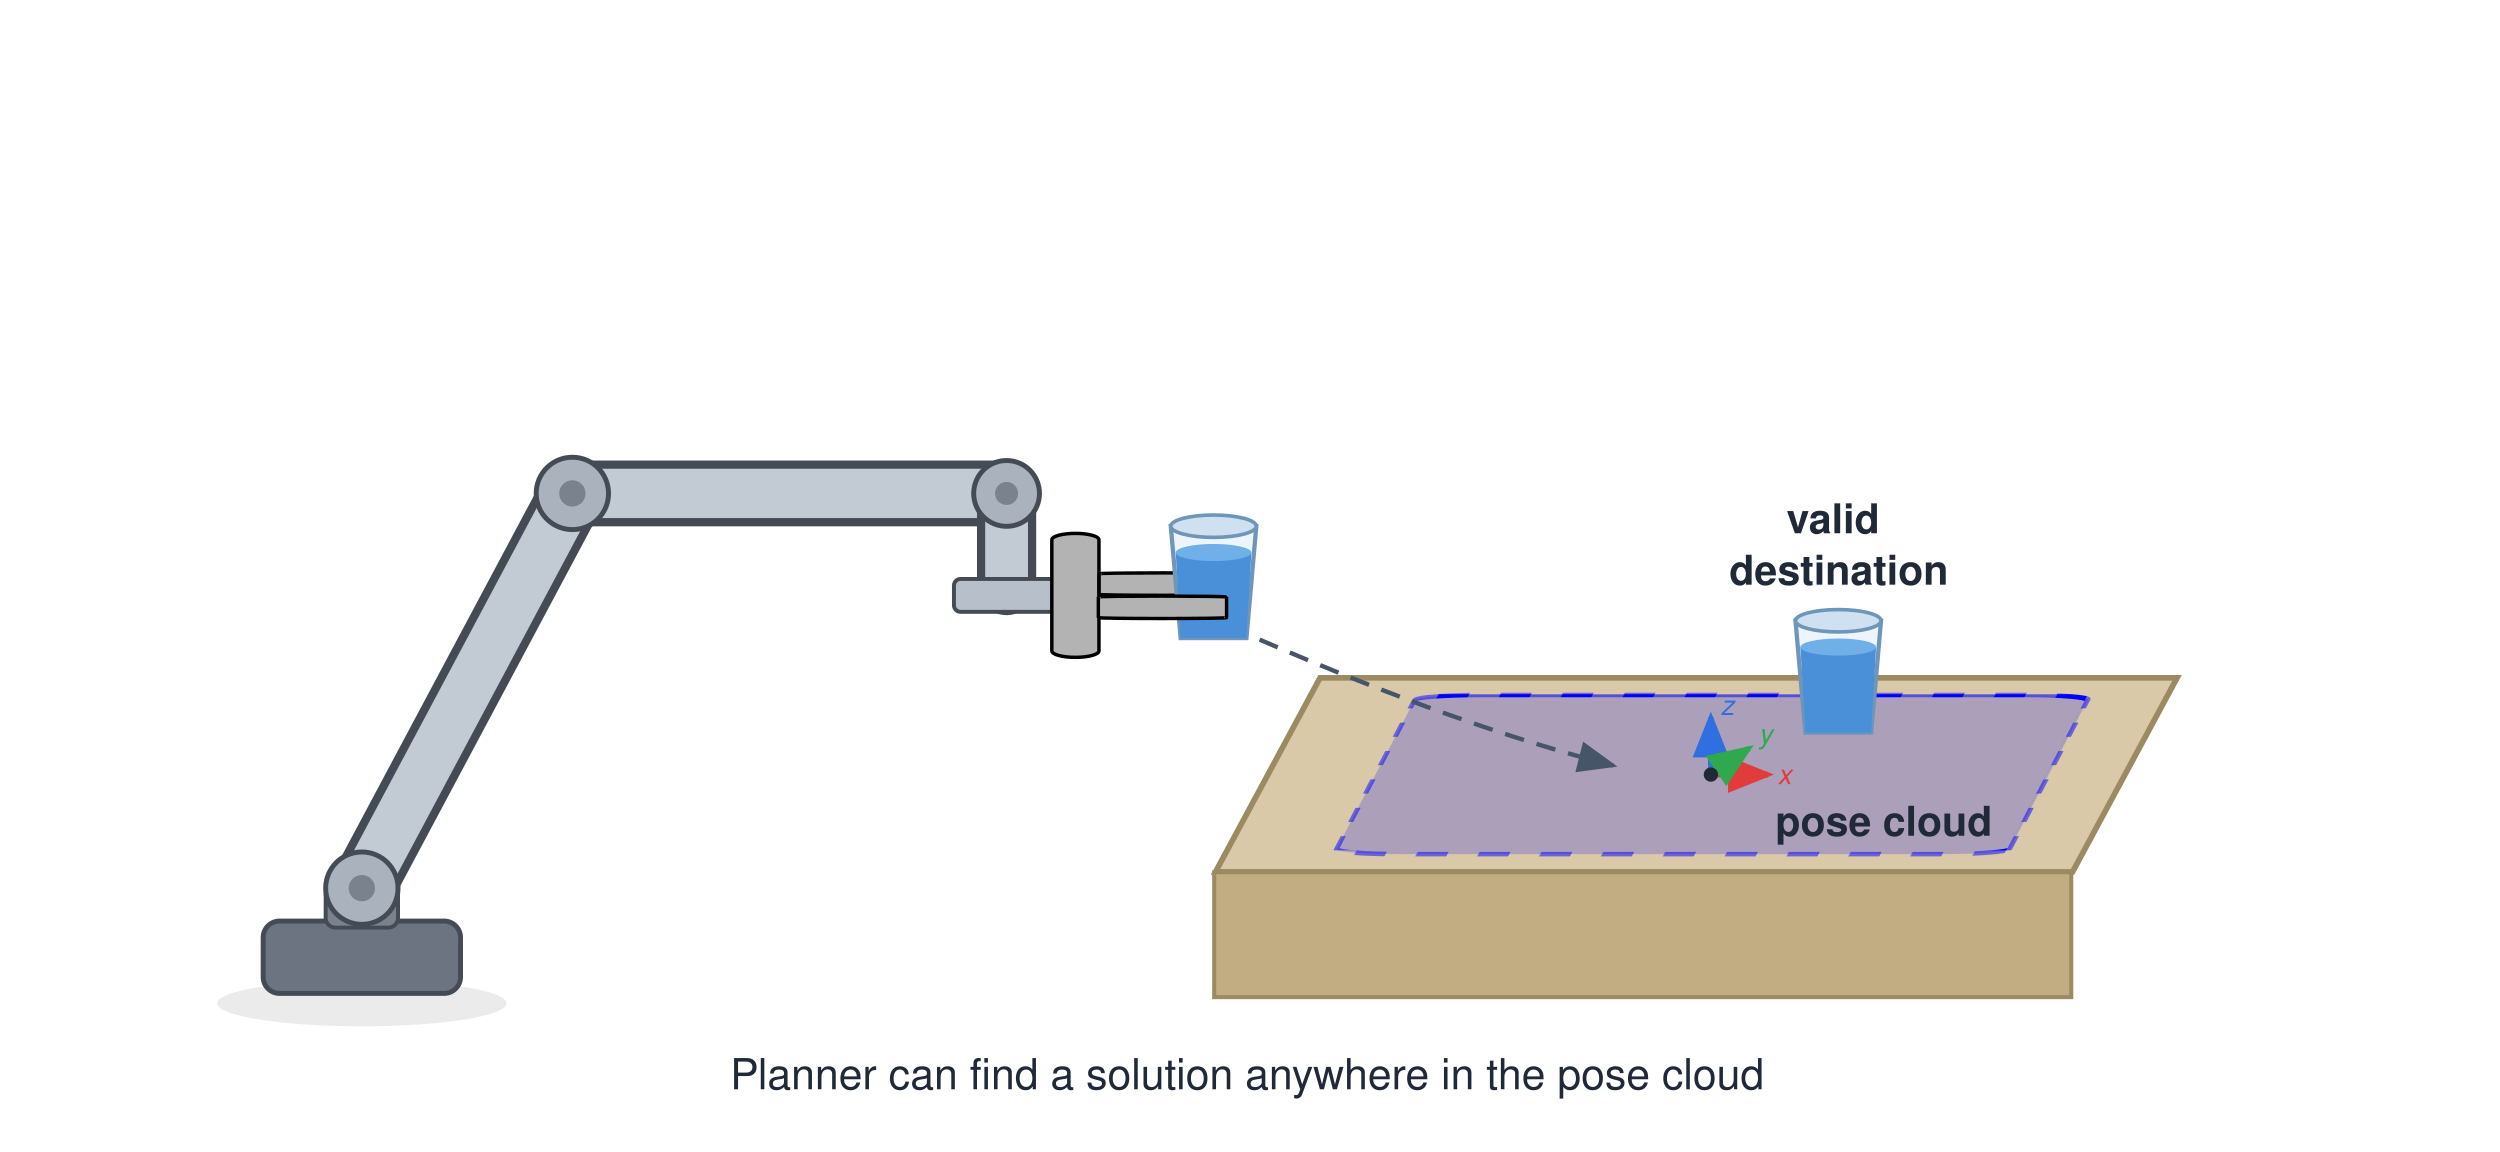
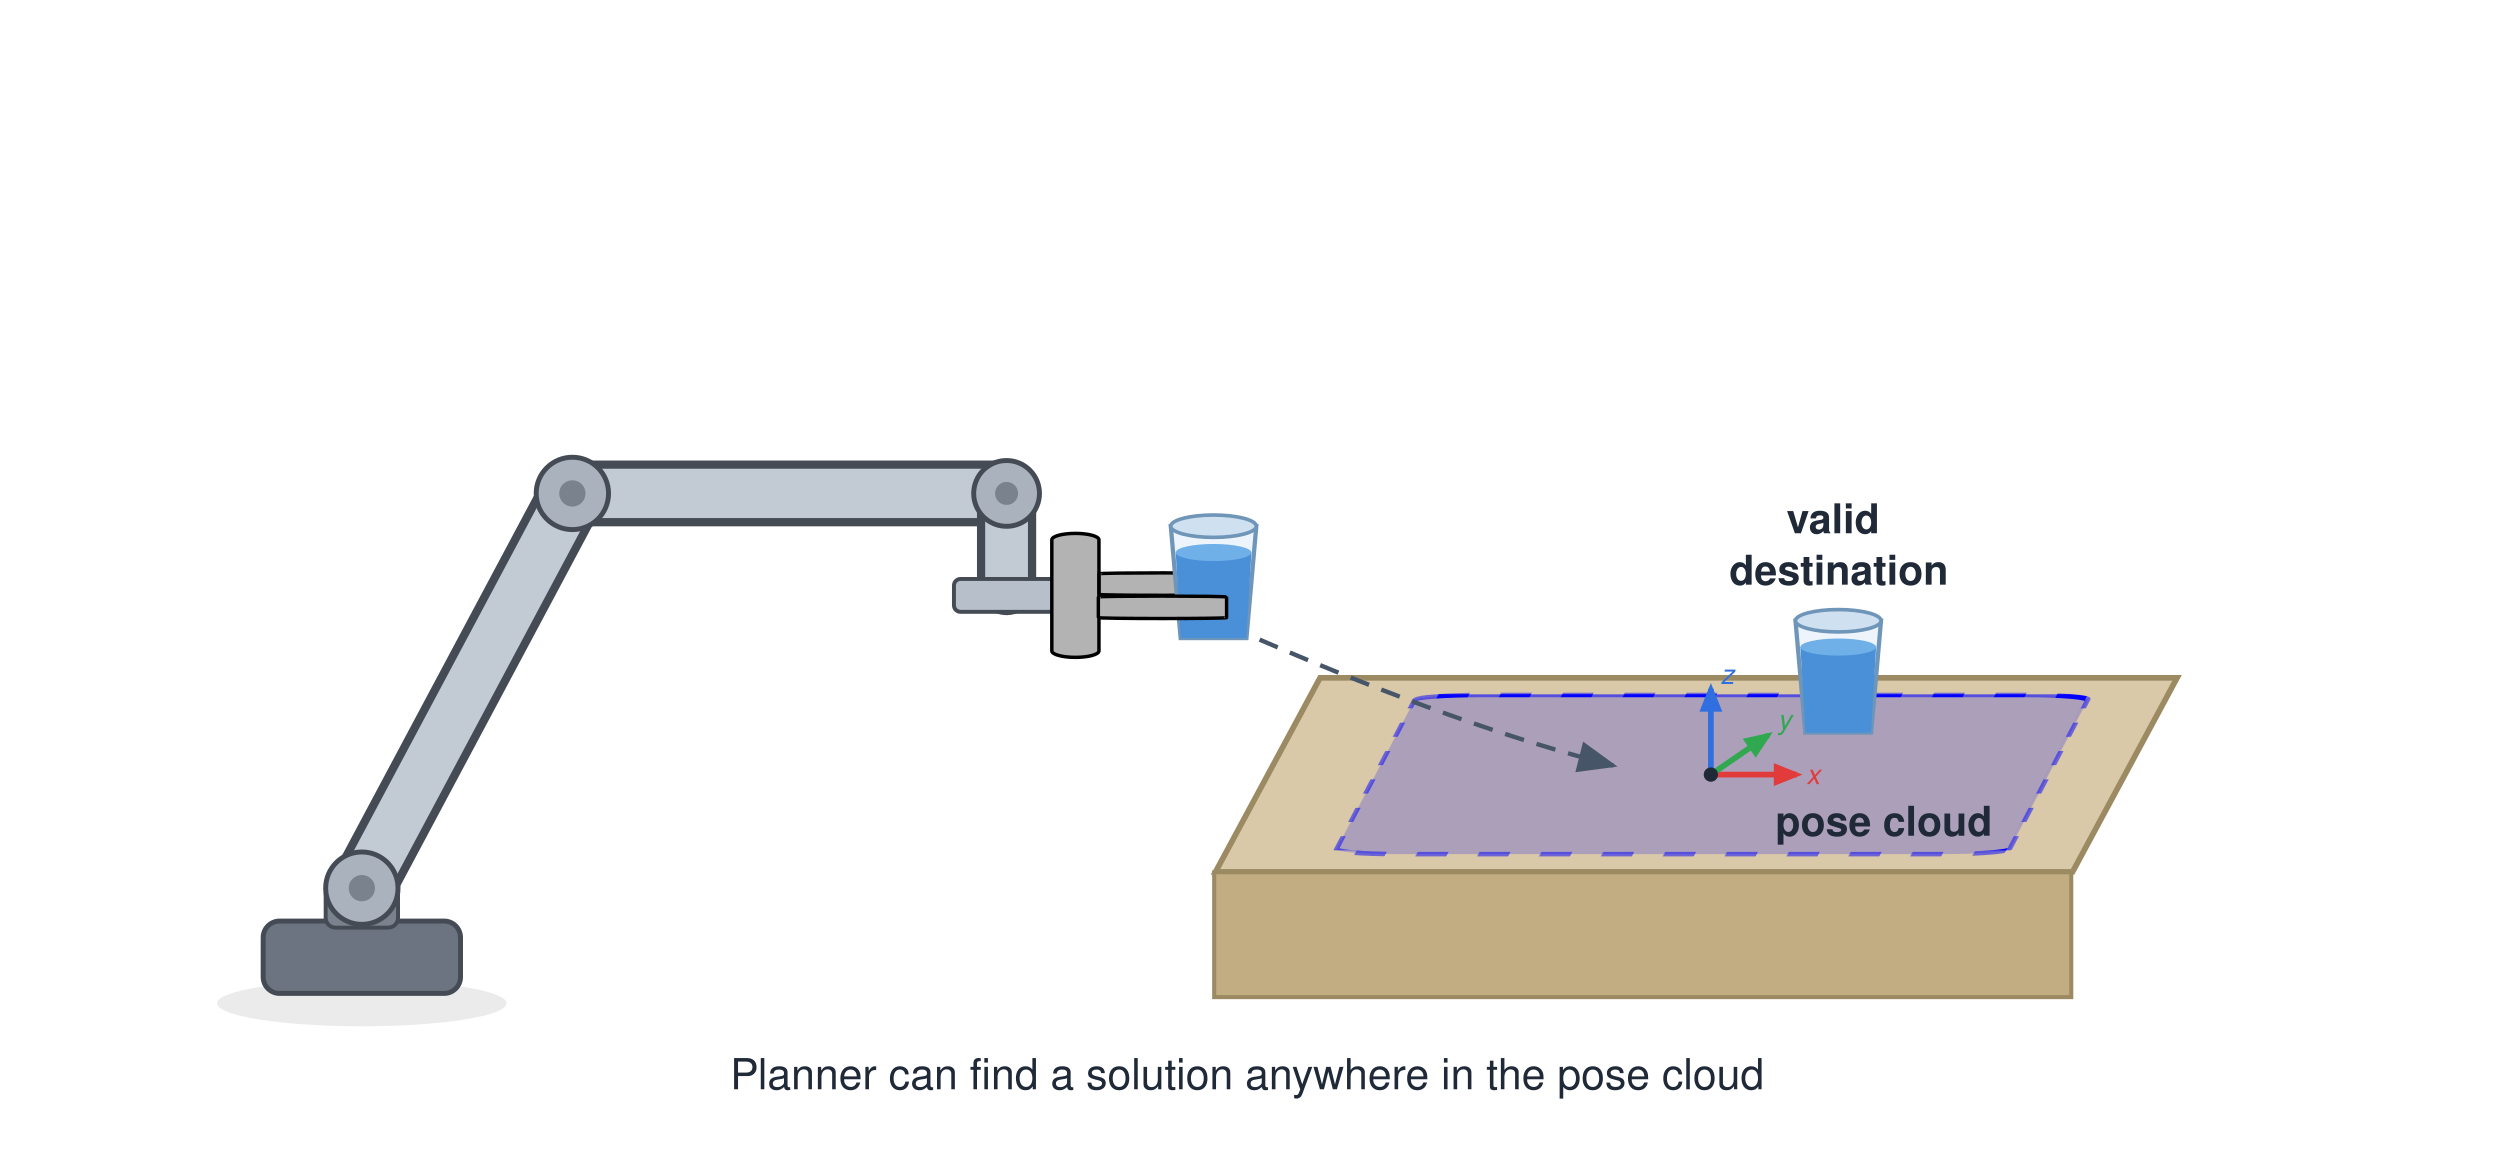
<svg xmlns="http://www.w3.org/2000/svg" xmlns:xlink="http://www.w3.org/1999/xlink" width="760" height="350" viewBox="0 0 760 350" font-family="Helvetica, Arial, sans-serif" version="1.1" id="svg24">
  <defs id="defs17">
    <pattern xlink:href="#Gingham" preserveAspectRatio="xMidYMid" id="pattern34" patternTransform="matrix(0.1880698,0,0,0.09741556,-702.9657,57.97998)" x="0" y="0" />
    <pattern patternUnits="userSpaceOnUse" width="100" height="100" id="Gingham" preserveAspectRatio="xMidYMid" patternTransform="scale(0.5,0.5)" style="fill:#0000ff">
      <rect style="fill-opacity:0.5;stroke:none" id="rect3" width="50" height="50" x="50" y="0" />
      <rect style="stroke:none" id="rect4" width="50" height="50" x="50" y="50" />
      <rect style="fill-opacity:0.5;stroke:none" id="rect5" width="50" height="50" x="0" y="50" />
    </pattern>
    <linearGradient id="swatch33">
      <stop style="stop-color:#000000;stop-opacity:1;" offset="0" id="stop33" />
    </linearGradient>
    <marker id="arw" markerWidth="11" markerHeight="11" refX="8" refY="3.6" orient="auto">
      <path d="M0,0 L9,3.6 L0,7.2 z" fill="#475569" id="path1" />
    </marker>
    <symbol id="armP" overflow="visible">
      <ellipse cx="0" cy="5" rx="44" ry="7" fill="#000000" opacity="0.08" id="ellipse1" />
      <rect x="-30" y="-20" width="60" height="22" rx="5" fill="#6b7480" stroke="#444b54" stroke-width="1.5" id="rect1" />
      <rect x="-11" y="-31" width="22" height="13" rx="3" fill="#7a828d" stroke="#444b54" stroke-width="1.2" id="rect2" />
      <line x1="0" y1="-30" x2="64" y2="-150" stroke="#444b54" stroke-width="20" stroke-linecap="round" id="line2" />
      <line x1="0" y1="-30" x2="64" y2="-150" stroke="#c2cad4" stroke-width="15" stroke-linecap="round" id="line3" />
      <line x1="64" y1="-150" x2="196" y2="-150" stroke="#444b54" stroke-width="20" stroke-linecap="round" id="line4" />
      <line x1="64" y1="-150" x2="196" y2="-150" stroke="#c2cad4" stroke-width="15" stroke-linecap="round" id="line5" />
      <line x1="196" y1="-150" x2="196" y2="-122" stroke="#444b54" stroke-width="18" stroke-linecap="round" id="line6" />
      <line x1="196" y1="-150" x2="196" y2="-122" stroke="#c2cad4" stroke-width="13" stroke-linecap="round" id="line7" />
      <circle cx="0" cy="-30" r="11" fill="#aab2bd" stroke="#444b54" stroke-width="1.5" id="circle7" />
      <circle cx="0" cy="-30" r="4" fill="#7a828d" id="circle8" />
      <circle cx="64" cy="-150" r="11" fill="#aab2bd" stroke="#444b54" stroke-width="1.5" id="circle9" />
      <circle cx="64" cy="-150" r="4" fill="#7a828d" id="circle10" />
      <circle cx="196" cy="-150" r="10" fill="#aab2bd" stroke="#444b54" stroke-width="1.5" id="circle11" />
      <circle cx="196" cy="-150" r="3.5" fill="#7a828d" id="circle12" />
      <rect x="180" y="-124" width="32" height="10" rx="2" fill="#b7bfca" stroke="#444b54" stroke-width="1.2" id="rect12" />
    </symbol>
    <symbol id="gripperP" overflow="visible">
      <rect x="-18" y="0" width="36" height="13" rx="3" fill="#9aa3af" stroke="#444b54" stroke-width="1.2" id="rect13" />
      <rect x="-17" y="13" width="8" height="22" rx="2" fill="#b7bfca" stroke="#444b54" stroke-width="1.1" id="rect14" />
      <rect x="9" y="13" width="8" height="22" rx="2" fill="#b7bfca" stroke="#444b54" stroke-width="1.1" id="rect15" />
    </symbol>
    <symbol id="cup" overflow="visible">
      <path d="M-13,-34 L13,-34 L10,0 L-10,0 Z" fill="#eef4fb" stroke="#6f96b8" stroke-width="1.3" id="path15" />
      <path d="M-11.5,-26 L11.5,-26 L10,0 L-10,0 Z" fill="#4a90d9" id="path16" />
      <ellipse cx="0" cy="-34" rx="13" ry="3.4" fill="#cfe0f0" stroke="#6f96b8" stroke-width="1.1" id="ellipse16" />
      <ellipse cx="0" cy="-26" rx="11.5" ry="2.6" fill="#6fb0e8" id="ellipse17" />
    </symbol>
-     <marker id="aR" markerWidth="10" markerHeight="10" refX="7" refY="3.2" orient="auto">
-       <path d="M0,0 L8,3.2 L0,6.4 z" fill="#e23b3b" id="path1-2" />
+     <marker id="aR" markerWidth="6" markerHeight="6" refX="4" refY="2" orient="auto">
+       <path d="M0,0 L5,2 L0,4 z" fill="#e23b3b" id="path1-2" />
    </marker>
-     <marker id="aB" markerWidth="10" markerHeight="10" refX="7" refY="3.2" orient="auto">
-       <path d="M0,0 L8,3.2 L0,6.4 z" fill="#2f6fe0" id="path3" />
+     <marker id="aB" markerWidth="6" markerHeight="6" refX="4" refY="2" orient="auto">
+       <path d="M0,0 L5,2 L0,4 z" fill="#2f6fe0" id="path3" />
    </marker>
-     <marker id="aG" markerWidth="10" markerHeight="10" refX="7" refY="3.2" orient="auto">
-       <path d="M0,0 L8,3.2 L0,6.4 z" fill="#2fa84f" id="path2" />
+     <marker id="aG" markerWidth="6" markerHeight="6" refX="4" refY="2" orient="auto">
+       <path d="M0,0 L5,2 L0,4 z" fill="#2fa84f" id="path2" />
    </marker>
  </defs>
  <use href="#armP" x="110" y="300" id="use17" />
  <path d="m 369.52,265.058 h 260.537 l 31.773,-58.996 H 401.293 Z" fill="#d9c9a8" stroke="#9c8a63" stroke-width="1.732" id="path19" />
  <path d="M 369.114,265.159 H 629.662 V 303.125 H 369.114 Z" fill="#c2ad82" stroke="#9c8a63" stroke-width="1.234" id="path20" />
  <rect style="fill:#0000ff;fill-opacity:0.21;stroke:url(#pattern34);stroke-width:1.557" id="rect33" width="204.647" height="54.599" x="541.38" y="238.461" rx="19.646" ry="1.725" transform="matrix(1,0,-0.463696,0.8859944,0,0)" />
  <text x="574.424" y="254.064" text-anchor="middle" font-size="12.5px" font-weight="bold" fill="#1f2937" id="text21">
    <tspan id="tspan30" x="574.424" y="254.064">pose cloud</tspan>
    <tspan id="tspan31" x="574.424" y="269.689" />
  </text>
  <text x="558.996" y="162.122" text-anchor="middle" font-size="12.5px" font-weight="bold" fill="#1f2937" id="text21-4">
    <tspan id="tspan30-7" x="558.996" y="162.122">valid</tspan>
    <tspan id="tspan31-6" x="558.996" y="177.747">destination</tspan>
  </text>
  <path d="m 382.91,194.443 q 61.646,26.66 107.514,38.277" fill="none" stroke="#475569" stroke-width="1.333" stroke-dasharray="6, 4" marker-end="url(#arw)" id="path24" />
  <text x="379.142" y="331.142" text-anchor="middle" font-size="13px" fill="#1f2937" id="text24">Planner can find a solution anywhere in the pose cloud</text>
  <rect style="fill:#b3b3b3;stroke:#000000;stroke-width:1.055" id="rect24" width="14.329" height="37.688" x="319.752" y="162.149" rx="16.999" ry="1.952" />
  <rect style="fill:#b3b3b3;stroke:#000000;stroke-width:1.044" id="rect25" width="38.985" height="6.818" x="334.13" y="174.153" rx="27.206" ry="0.267" />
  <use href="#cup" x="306" y="232" id="use19" transform="translate(62.91745,-38.03484)" />
  <use href="#cup" x="306" y="232" id="use19-4" transform="translate(252.8294,-9.29218)" />
  <rect style="fill:#b3b3b3;stroke:#000000;stroke-width:1.044" id="rect25-3" width="38.985" height="6.818" x="333.897" y="181.214" rx="27.206" ry="0.267" />
  <g id="use25-8" transform="matrix(0.7246754,0,0,0.7246754,520.1036,235.474)">
-     <line x1="0" y1="0" x2="24" y2="0" stroke="#e23b3b" stroke-width="2.4" marker-end="url(#aR)" id="line28" />
-     <text x="28" y="4" fill="#e23b3b" font-size="11.5px" font-style="italic" id="text28">x</text>
-     <line x1="0" y1="0" x2="0" y2="-24" stroke="#2f6fe0" stroke-width="2.4" marker-end="url(#aB)" id="line29" />
-     <text x="4" y="-25" fill="#2f6fe0" font-size="11.5px" font-style="italic" id="text29">z</text>
-     <line x1="0" y1="0" x2="16" y2="-11" stroke="#2fa84f" stroke-width="2.4" marker-end="url(#aG)" id="line30" />
-     <text x="20" y="-13" fill="#2fa84f" font-size="11.5px" font-style="italic" id="text30">y</text>
+     <line x1="0" y1="0" x2="36" y2="0" stroke="#e23b3b" stroke-width="2.4" marker-end="url(#aR)" id="line28" />
+     <text x="40" y="4" fill="#e23b3b" font-size="11.5px" font-style="italic" id="text28">x</text>
+     <line x1="0" y1="0" x2="0" y2="-36" stroke="#2f6fe0" stroke-width="2.4" marker-end="url(#aB)" id="line29" />
+     <text x="4" y="-38" fill="#2f6fe0" font-size="11.5px" font-style="italic" id="text29">z</text>
+     <line x1="0" y1="0" x2="24" y2="-16.5" stroke="#2fa84f" stroke-width="2.4" marker-end="url(#aG)" id="line30" />
+     <text x="28" y="-19" fill="#2fa84f" font-size="11.5px" font-style="italic" id="text30">y</text>
    <circle cx="0" cy="0" r="3" fill="#1f2937" id="circle30" />
  </g>
</svg>
